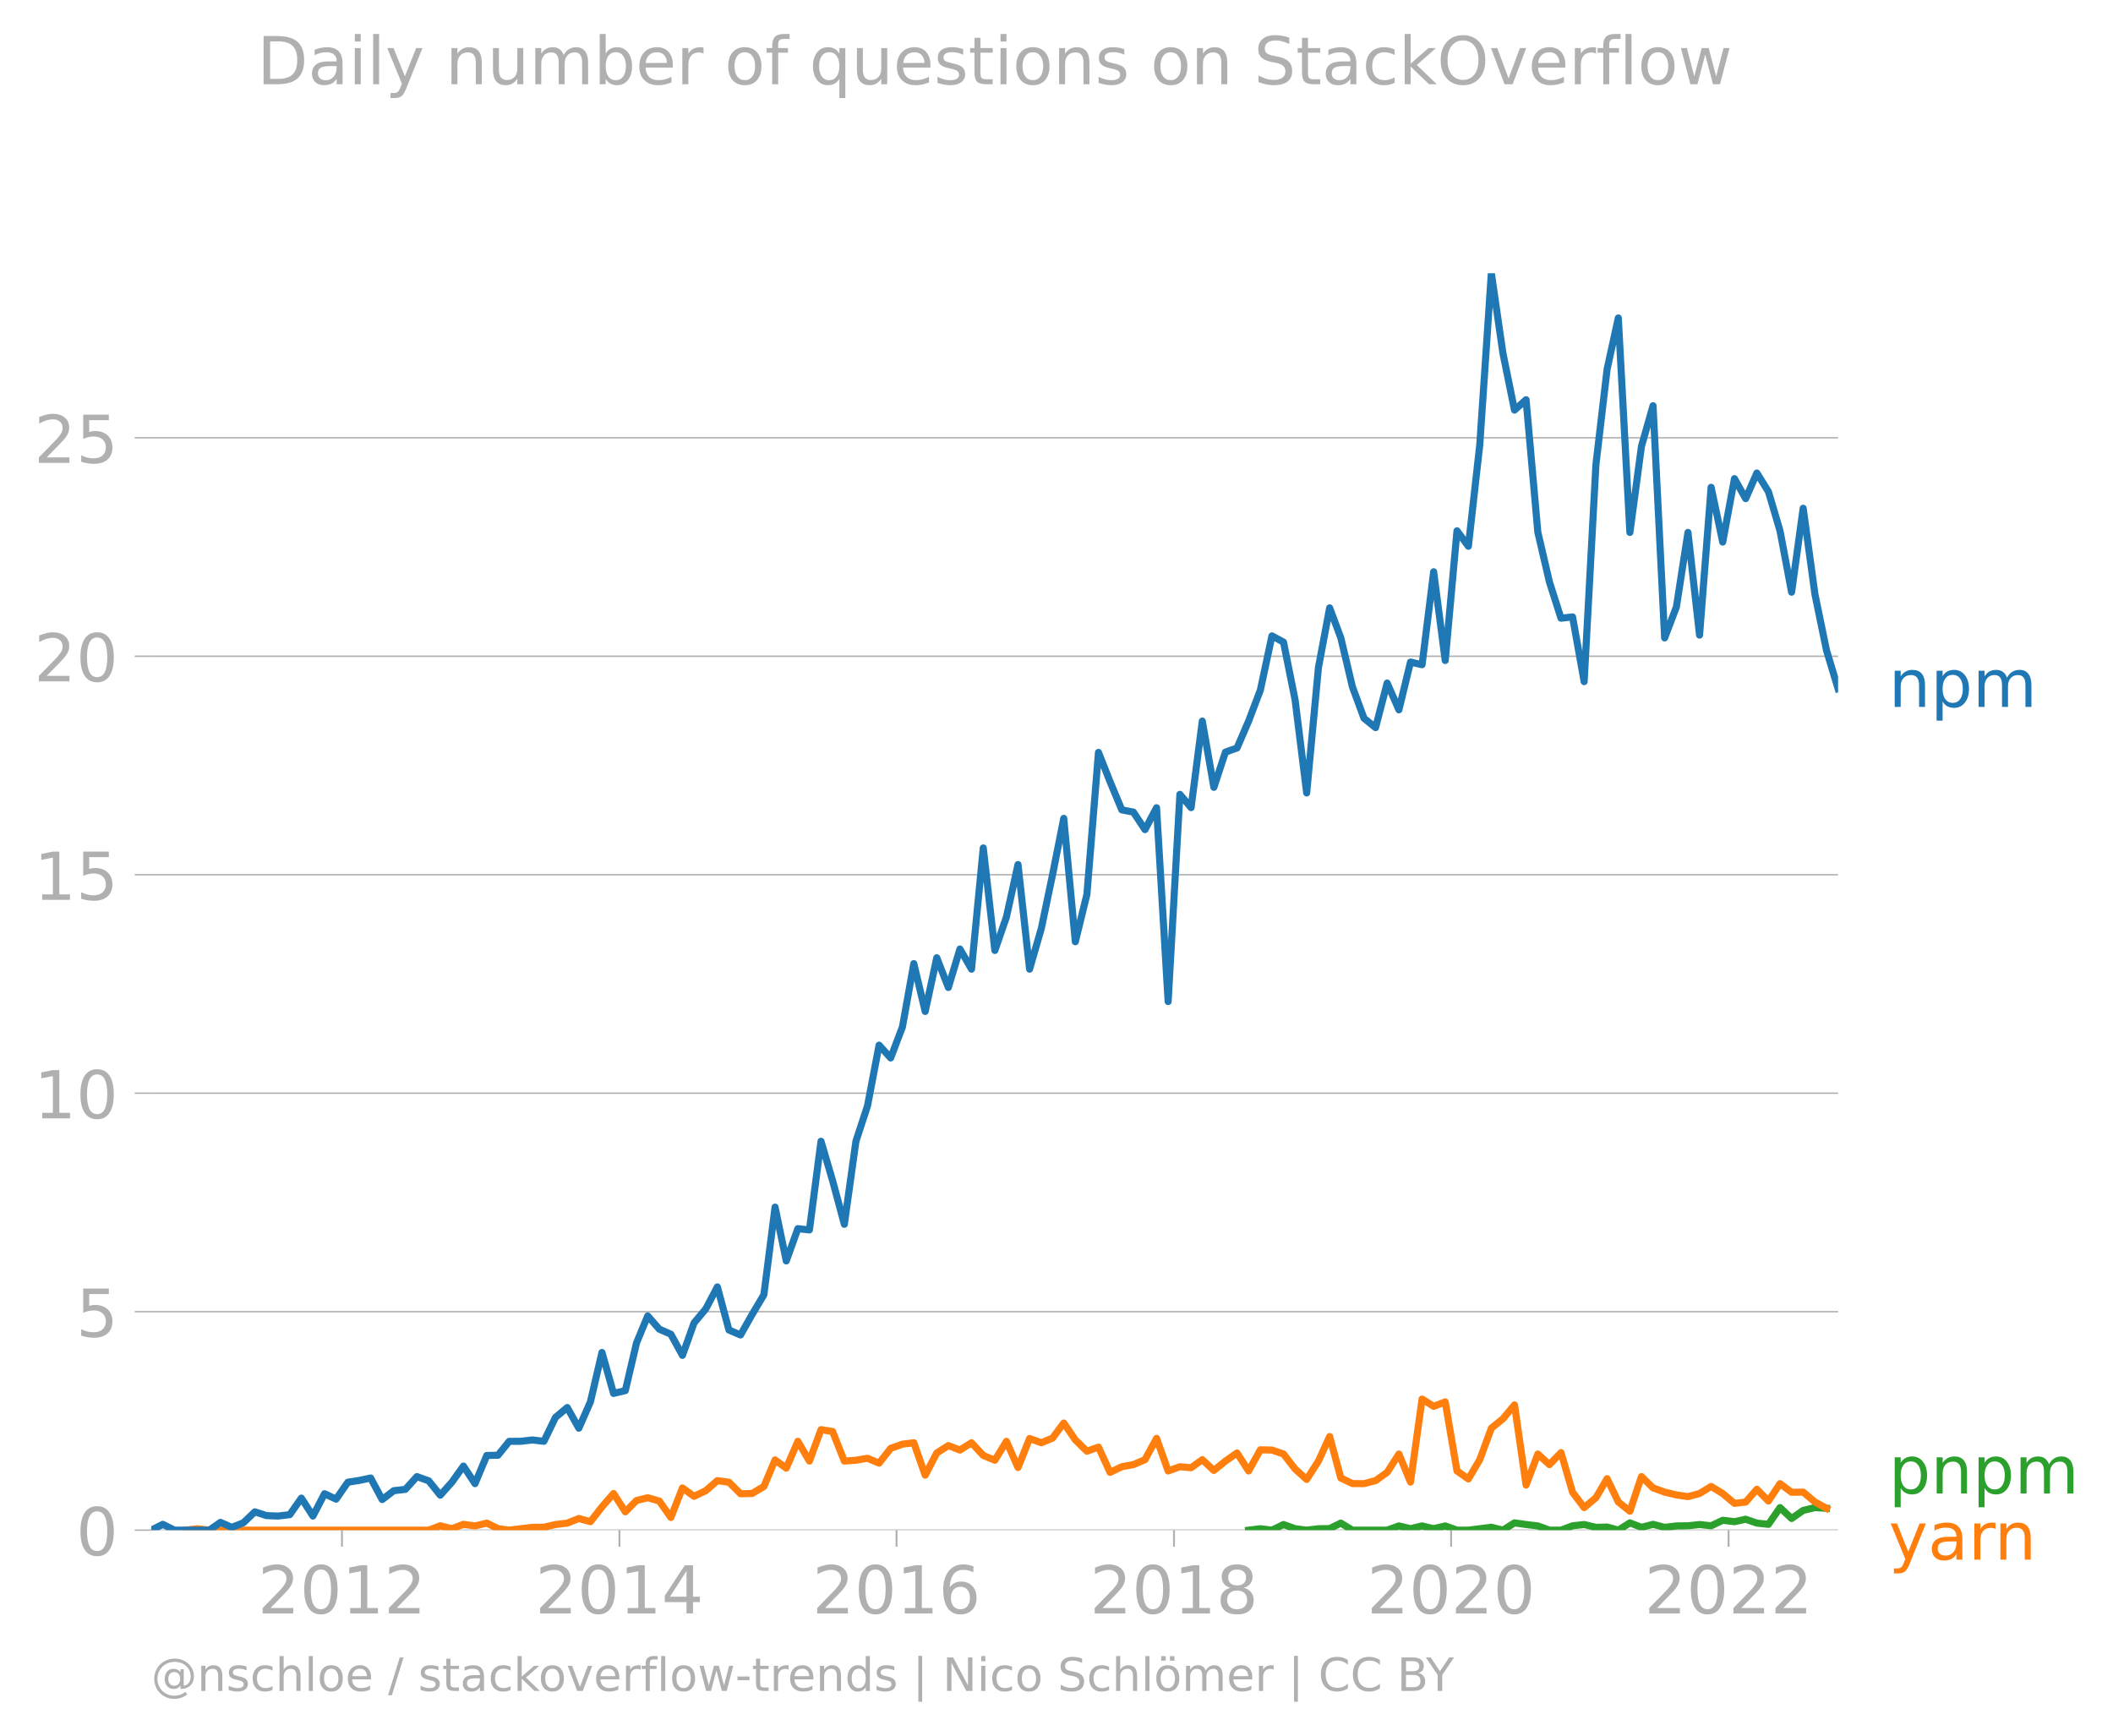
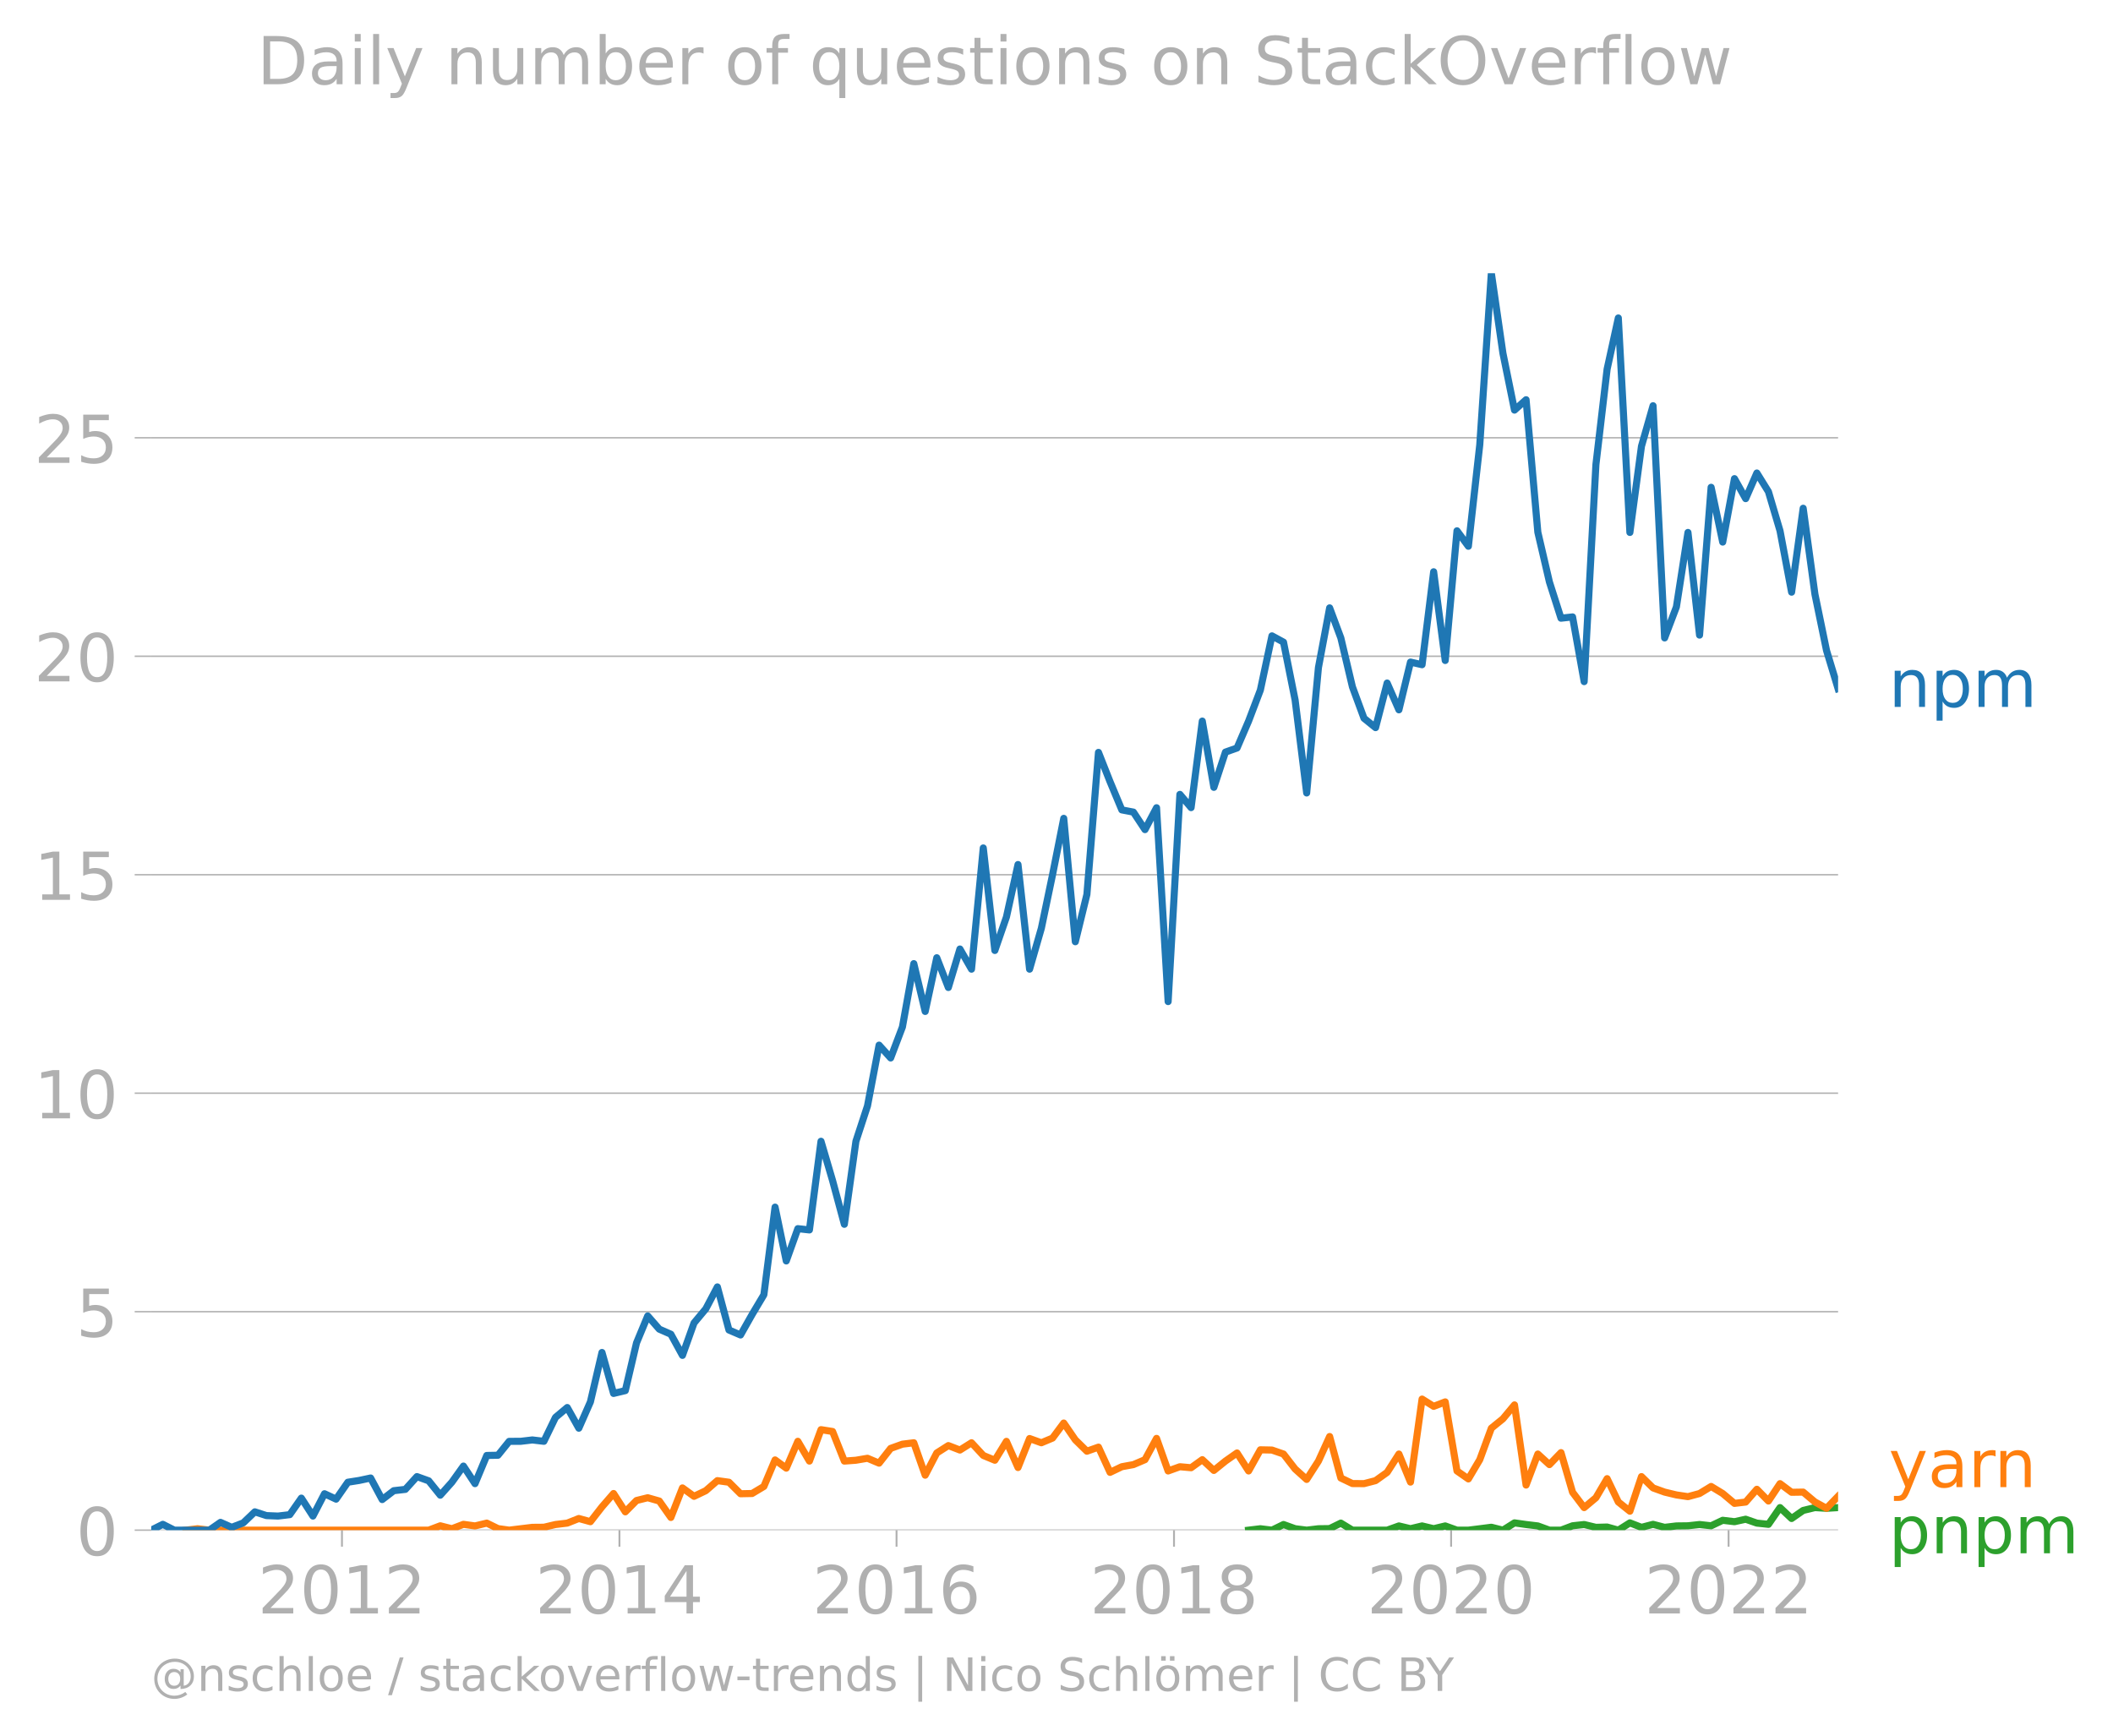
<svg xmlns="http://www.w3.org/2000/svg" xmlns:xlink="http://www.w3.org/1999/xlink" width="596.445" height="489.969" viewBox="0 0 447.334 367.477">
  <defs>
    <style>*{stroke-linejoin:round;stroke-linecap:butt}</style>
  </defs>
  <g id="figure_1">
    <path id="patch_1" d="M0 367.477h447.334V0H0v367.477z" style="fill:none" />
    <g id="axes_1">
      <path id="patch_2" d="M32.015 323.95h357.12V57.838H32.015V323.95z" style="fill:none" />
      <g id="matplotlib.axis_1">
        <g id="xtick_1">
          <g id="line2d_1">
            <defs>
-               <path id="m63439b54bd" d="M0 0v3.5" style="stroke:#b0b0b0;stroke-width:.4" />
-             </defs>
-             <use xlink:href="#m63439b54bd" x="72.396" y="323.95" style="fill:#b0b0b0;stroke:#b0b0b0;stroke-width:.4" />
+               <path id="m222b558339" d="M0 0v3.5" style="stroke:#b0b0b0;stroke-width:.4" />
+             </defs>
+             <use xlink:href="#m222b558339" x="72.396" y="323.95" style="fill:#b0b0b0;stroke:#b0b0b0;stroke-width:.4" />
          </g>
          <g id="text_1" style="fill:#b0b0b0" transform="matrix(.14 0 0 -.14 54.58 341.588)">
            <defs>
              <path id="DejaVuSans-32" d="M1228 531h2203V0H469v531q359 372 979 998 621 627 780 809 303 340 423 576 121 236 121 464 0 372-261 606-261 235-680 235-297 0-627-103-329-103-704-313v638q381 153 712 231 332 78 607 78 725 0 1156-363 431-362 431-968 0-288-108-546-107-257-392-607-78-91-497-524-418-433-1181-1211z" transform="scale(.01563)" />
              <path id="DejaVuSans-30" d="M2034 4250q-487 0-733-480-245-479-245-1442 0-959 245-1439 246-480 733-480 491 0 736 480 246 480 246 1439 0 963-246 1442-245 480-736 480zm0 500q785 0 1199-621 414-620 414-1801 0-1178-414-1799Q2819-91 2034-91q-784 0-1198 620-414 621-414 1799 0 1181 414 1801 414 621 1198 621z" transform="scale(.01563)" />
              <path id="DejaVuSans-31" d="M794 531h1031v3560L703 3866v575l1116 225h631V531h1031V0H794v531z" transform="scale(.01563)" />
            </defs>
            <use xlink:href="#DejaVuSans-32" />
            <use xlink:href="#DejaVuSans-30" x="63.623" />
            <use xlink:href="#DejaVuSans-31" x="127.246" />
            <use xlink:href="#DejaVuSans-32" x="190.869" />
          </g>
        </g>
        <g id="xtick_2">
-           <use xlink:href="#m63439b54bd" id="line2d_2" x="131.139" y="323.95" style="fill:#b0b0b0;stroke:#b0b0b0;stroke-width:.4" />
+           <use xlink:href="#m222b558339" id="line2d_2" x="131.139" y="323.95" style="fill:#b0b0b0;stroke:#b0b0b0;stroke-width:.4" />
          <g id="text_2" style="fill:#b0b0b0" transform="matrix(.14 0 0 -.14 113.324 341.588)">
            <defs>
              <path id="DejaVuSans-34" d="M2419 4116 825 1625h1594v2491zm-166 550h794V1625h666v-525h-666V0h-628v1100H313v609l1940 2957z" transform="scale(.01563)" />
            </defs>
            <use xlink:href="#DejaVuSans-32" />
            <use xlink:href="#DejaVuSans-30" x="63.623" />
            <use xlink:href="#DejaVuSans-31" x="127.246" />
            <use xlink:href="#DejaVuSans-34" x="190.869" />
          </g>
        </g>
        <g id="xtick_3">
-           <use xlink:href="#m63439b54bd" id="line2d_3" x="189.802" y="323.95" style="fill:#b0b0b0;stroke:#b0b0b0;stroke-width:.4" />
+           <use xlink:href="#m222b558339" id="line2d_3" x="189.802" y="323.95" style="fill:#b0b0b0;stroke:#b0b0b0;stroke-width:.4" />
          <g id="text_3" style="fill:#b0b0b0" transform="matrix(.14 0 0 -.14 171.987 341.588)">
            <defs>
              <path id="DejaVuSans-36" d="M2113 2584q-425 0-674-291-248-290-248-796 0-503 248-796 249-292 674-292t673 292q248 293 248 796 0 506-248 796-248 291-673 291zm1253 1979v-575q-238 112-480 171-242 60-480 60-625 0-955-422-329-422-376-1275 184 272 462 417 279 145 613 145 703 0 1111-427 408-426 408-1160 0-719-425-1154Q2819-91 2113-91q-810 0-1238 620-428 621-428 1799 0 1106 525 1764t1409 658q238 0 480-47t505-140z" transform="scale(.01563)" />
            </defs>
            <use xlink:href="#DejaVuSans-32" />
            <use xlink:href="#DejaVuSans-30" x="63.623" />
            <use xlink:href="#DejaVuSans-31" x="127.246" />
            <use xlink:href="#DejaVuSans-36" x="190.869" />
          </g>
        </g>
        <g id="xtick_4">
-           <use xlink:href="#m63439b54bd" id="line2d_4" x="248.545" y="323.95" style="fill:#b0b0b0;stroke:#b0b0b0;stroke-width:.4" />
+           <use xlink:href="#m222b558339" id="line2d_4" x="248.545" y="323.95" style="fill:#b0b0b0;stroke:#b0b0b0;stroke-width:.4" />
          <g id="text_4" style="fill:#b0b0b0" transform="matrix(.14 0 0 -.14 230.73 341.588)">
            <defs>
              <path id="DejaVuSans-38" d="M2034 2216q-450 0-708-241-257-241-257-662 0-422 257-663 258-241 708-241t709 242q260 243 260 662 0 421-258 662-257 241-711 241zm-631 268q-406 100-633 378-226 279-226 679 0 559 398 884 399 325 1092 325 697 0 1094-325t397-884q0-400-227-679-226-278-629-378 456-106 710-416 255-309 255-755 0-679-414-1042Q2806-91 2034-91q-771 0-1186 362-414 363-414 1042 0 446 256 755 257 310 713 416zm-231 997q0-362 226-565 227-203 636-203 407 0 636 203 230 203 230 565 0 363-230 566-229 203-636 203-409 0-636-203-226-203-226-566z" transform="scale(.01563)" />
            </defs>
            <use xlink:href="#DejaVuSans-32" />
            <use xlink:href="#DejaVuSans-30" x="63.623" />
            <use xlink:href="#DejaVuSans-31" x="127.246" />
            <use xlink:href="#DejaVuSans-38" x="190.869" />
          </g>
        </g>
        <g id="xtick_5">
-           <use xlink:href="#m63439b54bd" id="line2d_5" x="307.208" y="323.95" style="fill:#b0b0b0;stroke:#b0b0b0;stroke-width:.4" />
+           <use xlink:href="#m222b558339" id="line2d_5" x="307.208" y="323.95" style="fill:#b0b0b0;stroke:#b0b0b0;stroke-width:.4" />
          <g id="text_5" style="fill:#b0b0b0" transform="matrix(.14 0 0 -.14 289.393 341.588)">
            <use xlink:href="#DejaVuSans-32" />
            <use xlink:href="#DejaVuSans-30" x="63.623" />
            <use xlink:href="#DejaVuSans-32" x="127.246" />
            <use xlink:href="#DejaVuSans-30" x="190.869" />
          </g>
        </g>
        <g id="xtick_6">
-           <use xlink:href="#m63439b54bd" id="line2d_6" x="365.951" y="323.95" style="fill:#b0b0b0;stroke:#b0b0b0;stroke-width:.4" />
+           <use xlink:href="#m222b558339" id="line2d_6" x="365.951" y="323.95" style="fill:#b0b0b0;stroke:#b0b0b0;stroke-width:.4" />
          <g id="text_6" style="fill:#b0b0b0" transform="matrix(.14 0 0 -.14 348.136 341.588)">
            <use xlink:href="#DejaVuSans-32" />
            <use xlink:href="#DejaVuSans-30" x="63.623" />
            <use xlink:href="#DejaVuSans-32" x="127.246" />
            <use xlink:href="#DejaVuSans-32" x="190.869" />
          </g>
        </g>
      </g>
      <g id="matplotlib.axis_2">
        <g id="ytick_1">
-           <path id="line2d_7" d="M32.015 323.95h357.12" clip-path="url(#p8ebb23957e)" style="fill:none;stroke:#b0b0b0;stroke-width:.3;stroke-linecap:square" />
+           <path id="line2d_7" d="M32.015 323.95h357.12" clip-path="url(#pe03061909a)" style="fill:none;stroke:#b0b0b0;stroke-width:.3;stroke-linecap:square" />
          <g id="line2d_8">
            <defs>
-               <path id="me3211c44c0" d="M0 0h-3.5" style="stroke:#b0b0b0;stroke-width:.3" />
-             </defs>
-             <use xlink:href="#me3211c44c0" x="32.015" y="323.95" style="fill:#b0b0b0;stroke:#b0b0b0;stroke-width:.3" />
+               <path id="m05daf8bc5f" d="M0 0h-3.5" style="stroke:#b0b0b0;stroke-width:.3" />
+             </defs>
+             <use xlink:href="#m05daf8bc5f" x="32.015" y="323.95" style="fill:#b0b0b0;stroke:#b0b0b0;stroke-width:.3" />
          </g>
          <use xlink:href="#DejaVuSans-30" id="text_7" style="fill:#b0b0b0" transform="matrix(.14 0 0 -.14 16.108 329.269)" />
        </g>
        <g id="ytick_2">
-           <path id="line2d_9" d="M32.015 277.696h357.12" clip-path="url(#p8ebb23957e)" style="fill:none;stroke:#b0b0b0;stroke-width:.3;stroke-linecap:square" />
-           <use xlink:href="#me3211c44c0" id="line2d_10" x="32.015" y="277.696" style="fill:#b0b0b0;stroke:#b0b0b0;stroke-width:.3" />
+           <path id="line2d_9" d="M32.015 277.696h357.12" clip-path="url(#pe03061909a)" style="fill:none;stroke:#b0b0b0;stroke-width:.3;stroke-linecap:square" />
+           <use xlink:href="#m05daf8bc5f" id="line2d_10" x="32.015" y="277.696" style="fill:#b0b0b0;stroke:#b0b0b0;stroke-width:.3" />
          <g id="text_8" style="fill:#b0b0b0" transform="matrix(.14 0 0 -.14 16.108 283.015)">
            <defs>
              <path id="DejaVuSans-35" d="M691 4666h2478v-532H1269V2991q137 47 274 70 138 23 276 23 781 0 1237-428 457-428 457-1159 0-753-469-1171Q2575-91 1722-91q-294 0-599 50Q819 9 494 109v635q281-153 581-228t634-75q541 0 856 284 316 284 316 772 0 487-316 771-315 285-856 285-253 0-505-56-251-56-513-175v2344z" transform="scale(.01563)" />
            </defs>
            <use xlink:href="#DejaVuSans-35" />
          </g>
        </g>
        <g id="ytick_3">
-           <path id="line2d_11" d="M32.015 231.443h357.12" clip-path="url(#p8ebb23957e)" style="fill:none;stroke:#b0b0b0;stroke-width:.3;stroke-linecap:square" />
-           <use xlink:href="#me3211c44c0" id="line2d_12" x="32.015" y="231.443" style="fill:#b0b0b0;stroke:#b0b0b0;stroke-width:.3" />
+           <path id="line2d_11" d="M32.015 231.443h357.12" clip-path="url(#pe03061909a)" style="fill:none;stroke:#b0b0b0;stroke-width:.3;stroke-linecap:square" />
+           <use xlink:href="#m05daf8bc5f" id="line2d_12" x="32.015" y="231.443" style="fill:#b0b0b0;stroke:#b0b0b0;stroke-width:.3" />
          <g id="text_9" style="fill:#b0b0b0" transform="matrix(.14 0 0 -.14 7.2 236.762)">
            <use xlink:href="#DejaVuSans-31" />
            <use xlink:href="#DejaVuSans-30" x="63.623" />
          </g>
        </g>
        <g id="ytick_4">
-           <path id="line2d_13" d="M32.015 185.19h357.12" clip-path="url(#p8ebb23957e)" style="fill:none;stroke:#b0b0b0;stroke-width:.3;stroke-linecap:square" />
-           <use xlink:href="#me3211c44c0" id="line2d_14" x="32.015" y="185.189" style="fill:#b0b0b0;stroke:#b0b0b0;stroke-width:.3" />
+           <path id="line2d_13" d="M32.015 185.19h357.12" clip-path="url(#pe03061909a)" style="fill:none;stroke:#b0b0b0;stroke-width:.3;stroke-linecap:square" />
+           <use xlink:href="#m05daf8bc5f" id="line2d_14" x="32.015" y="185.189" style="fill:#b0b0b0;stroke:#b0b0b0;stroke-width:.3" />
          <g id="text_10" style="fill:#b0b0b0" transform="matrix(.14 0 0 -.14 7.2 190.508)">
            <use xlink:href="#DejaVuSans-31" />
            <use xlink:href="#DejaVuSans-35" x="63.623" />
          </g>
        </g>
        <g id="ytick_5">
-           <path id="line2d_15" d="M32.015 138.936h357.12" clip-path="url(#p8ebb23957e)" style="fill:none;stroke:#b0b0b0;stroke-width:.3;stroke-linecap:square" />
-           <use xlink:href="#me3211c44c0" id="line2d_16" x="32.015" y="138.936" style="fill:#b0b0b0;stroke:#b0b0b0;stroke-width:.3" />
+           <path id="line2d_15" d="M32.015 138.936h357.12" clip-path="url(#pe03061909a)" style="fill:none;stroke:#b0b0b0;stroke-width:.3;stroke-linecap:square" />
+           <use xlink:href="#m05daf8bc5f" id="line2d_16" x="32.015" y="138.936" style="fill:#b0b0b0;stroke:#b0b0b0;stroke-width:.3" />
          <g id="text_11" style="fill:#b0b0b0" transform="matrix(.14 0 0 -.14 7.2 144.255)">
            <use xlink:href="#DejaVuSans-32" />
            <use xlink:href="#DejaVuSans-30" x="63.623" />
          </g>
        </g>
        <g id="ytick_6">
-           <path id="line2d_17" d="M32.015 92.682h357.12" clip-path="url(#p8ebb23957e)" style="fill:none;stroke:#b0b0b0;stroke-width:.3;stroke-linecap:square" />
-           <use xlink:href="#me3211c44c0" id="line2d_18" x="32.015" y="92.682" style="fill:#b0b0b0;stroke:#b0b0b0;stroke-width:.3" />
+           <path id="line2d_17" d="M32.015 92.682h357.12" clip-path="url(#pe03061909a)" style="fill:none;stroke:#b0b0b0;stroke-width:.3;stroke-linecap:square" />
+           <use xlink:href="#m05daf8bc5f" id="line2d_18" x="32.015" y="92.682" style="fill:#b0b0b0;stroke:#b0b0b0;stroke-width:.3" />
          <g id="text_12" style="fill:#b0b0b0" transform="matrix(.14 0 0 -.14 7.2 98.001)">
            <use xlink:href="#DejaVuSans-32" />
            <use xlink:href="#DejaVuSans-35" x="63.623" />
          </g>
        </g>
      </g>
-       <path id="line2d_19" d="m264.336 323.95 2.491-.299 2.451.299 2.451-1.194 2.451.885 2.45.309 2.492-.299 2.37-.032 2.371-1.161 2.451 1.492h7.353l2.491-.895 2.451.586 2.451-.586 2.451.586 2.451-.586 2.492.895h2.41l2.411-.299 2.451-.318 2.451.617 2.451-1.542 2.451.348 2.491.299 2.451.895h2.451l2.451-.925 2.451-.269 2.491.597 2.37-.064 2.372.66 2.45-1.541 2.452.945 2.45-.637 2.451.637 2.492-.298 2.45-.03 2.452-.269 2.45.269 2.452-1.164 2.49.298 2.371-.522 2.371.82 2.45.26 2.452-3.542 2.45 2.308 2.452-1.71 2.491-.598 2.451.15" clip-path="url(#p8ebb23957e)" style="fill:none;stroke:#2ca02c;stroke-width:1.5;stroke-linecap:square" />
-       <path id="line2d_20" d="m39.368 323.95 2.45-.299 2.492.299h46.448l2.451-.925 2.451.626 2.451-.935 2.451.339 2.491-.597 2.37 1.161 2.372.33 4.901-.596 2.451-.02 2.451-.577 2.492-.298 2.45-.975 2.452.676 2.45-3.143 2.452-2.825 2.49 3.88 2.371-2.398 2.37-.587 2.452.697 2.45 3.481 2.452-6.257 2.45 1.781 2.492-1.194 2.451-2.128 2.451.338 2.451 2.437 2.45-.05 2.492-1.492 2.37-5.616 2.371 1.737 2.451-5.68 2.451 4.188 2.451-6.655 2.451.388 2.491 6.267 2.451-.18 2.451-.417 2.451 1.034 2.451-3.123 2.492-.895 2.41-.299 2.411 6.864 2.451-4.705 2.451-1.562 2.451.945 2.451-1.542 2.491 2.686 2.451 1.015 2.451-3.999 2.451 5.54 2.451-6.137 2.491.895 2.37-.99 2.372-3.187 2.45 3.56 2.451 2.408 2.451-.866 2.451 5.342 2.492-1.194 2.45-.447 2.452-1.045 2.45-4.506 2.452 6.894 2.49-.896 2.371.214 2.37-1.706 2.452 2.278 2.45-1.98 2.452-1.72 2.45 3.81 2.492-4.477 2.451.05 2.451.846 2.451 3.163 2.45 2.208 2.492-3.88 2.37-5.2 2.371 8.782 2.451 1.173 2.451.02 2.451-.636 2.451-1.751 2.491-3.88 2.451 5.939 2.451-17.576 2.451 1.541 2.451-.944 2.492 14.622 2.41 1.687 2.411-4.075 2.451-6.664 2.451-1.99 2.451-2.944 2.451 16.97 2.491-6.565 2.451 2.238 2.451-2.537 2.451 8.396 2.451 3.242 2.491-2.089 2.37-4.039 2.372 4.935 2.45 1.96 2.452-7.332 2.45 2.397 2.451.886 2.492.597 2.45.368 2.452-.667 2.45-1.492 2.452 1.492 2.49 2.089 2.371-.277 2.371-2.707 2.45 2.487 2.452-3.68 2.45 1.83 2.452-.04 2.491 2.089 2.451 1.342h0" clip-path="url(#p8ebb23957e)" style="fill:none;stroke:#ff7f0e;stroke-width:1.5;stroke-linecap:square" />
-       <path id="line2d_21" d="m32.015 323.95 2.451-1.234 2.451 1.234h7.393l2.37-1.652 2.371 1.055 2.451-.945 2.451-2.338 2.451.796 2.451.1 2.491-.299 2.451-3.501 2.451 3.8 2.451-4.725 2.451 1.144 2.491-3.581 2.411-.38 2.411-.515 2.451 4.565 2.451-1.88 2.451-.278 2.451-2.706 2.491.895 2.451 3.044 2.451-2.745 2.451-3.422 2.451 3.72 2.491-5.968 2.37-.043 2.372-2.941 2.45-.01 2.451-.288 2.451.288 2.451-5.063 2.492-2.089 2.45 4.377 2.452-5.57 2.45-10.465 2.452 8.674 2.49-.597 2.371-10.103 2.37-5.712 2.452 2.805 2.45 1.074 2.452 4.476 2.45-6.863 2.492-2.985 2.451-4.645 2.451 9.122 2.451 1.054 2.45-4.337 2.492-4.178 2.37-18.554 2.371 11.393 2.451-6.834 2.451.269 2.451-18.77 2.451 8.325 2.491 9.25 2.451-17.575 2.451-7.49 2.451-12.862 2.451 2.715 2.492-6.565 2.41-13.407 2.411 10.125 2.451-11.37 2.451 6.297 2.451-8.147 2.451 4.268 2.491-25.664 2.451 21.705 2.451-7.082 2.451-11.111 2.451 22.152 2.491-8.654 2.37-11.34 2.372-11.936 2.45 26.12 2.451-10.006 2.451-30.08 2.451 6.207 2.492 5.968 2.45.468 2.452 3.71 2.45-4.635 2.452 41.041 2.49-43.866 2.371 2.803 2.37-18.32 2.452 14.025 2.45-7.46 2.452-.866 2.45-5.7 2.492-6.564 2.451-11.48 2.451 1.334 2.451 12.234 2.45 19.695 2.492-26.558 2.37-12.63 2.371 6.363 2.451 10.355 2.451 6.655 2.451 1.98 2.451-9.44 2.491 5.67 2.451-10.107 2.451.557 2.451-19.675 2.451 18.78 2.492-27.454 2.41 3.272 2.411-21.475 2.451-36.336 2.451 16.94 2.451 12.045 2.451-2.198 2.491 28.05 2.451 10.534 2.451 7.67 2.451-.269 2.451 13.697 2.491-45.955 2.37-20.207 2.372-10.828 2.45 45.408 2.452-18.252 2.45-8.575 2.451 49.158 2.492-6.565 2.45-15.766 2.452 21.735 2.45-31.294 2.452 11.598 2.49-13.428 2.371 4.231 2.371-5.425 2.45 3.95 2.452 8.285 2.45 12.991 2.452-17.765 2.491 18.203 2.451 11.896 2.451 8.097h0" clip-path="url(#p8ebb23957e)" style="fill:none;stroke:#1f77b4;stroke-width:1.5;stroke-linecap:square" />
+       <path id="line2d_19" d="m264.336 323.95 2.491-.299 2.451.299 2.451-1.194 2.451.885 2.45.309 2.492-.299 2.37-.032 2.371-1.161 2.451 1.492h7.353l2.491-.895 2.451.586 2.451-.586 2.451.586 2.451-.586 2.492.895h2.41l2.411-.299 2.451-.318 2.451.617 2.451-1.542 2.451.348 2.491.299 2.451.895h2.451l2.451-.925 2.451-.269 2.491.597 2.37-.064 2.372.66 2.45-1.541 2.452.945 2.45-.637 2.451.637 2.492-.298 2.45-.03 2.452-.269 2.45.269 2.452-1.164 2.49.298 2.371-.522 2.371.82 2.45.26 2.452-3.542 2.45 2.308 2.452-1.71 2.491-.598 2.451.15 2.451-.15" clip-path="url(#pe03061909a)" style="fill:none;stroke:#2ca02c;stroke-width:1.5;stroke-linecap:square" />
+       <path id="line2d_20" d="m39.368 323.95 2.45-.299 2.492.299h46.448l2.451-.925 2.451.626 2.451-.935 2.451.339 2.491-.597 2.37 1.161 2.372.33 4.901-.596 2.451-.02 2.451-.577 2.492-.298 2.45-.975 2.452.676 2.45-3.143 2.452-2.825 2.49 3.88 2.371-2.398 2.37-.587 2.452.697 2.45 3.481 2.452-6.257 2.45 1.781 2.492-1.194 2.451-2.128 2.451.338 2.451 2.437 2.45-.05 2.492-1.492 2.37-5.616 2.371 1.737 2.451-5.68 2.451 4.188 2.451-6.655 2.451.388 2.491 6.267 2.451-.18 2.451-.417 2.451 1.034 2.451-3.123 2.492-.895 2.41-.299 2.411 6.864 2.451-4.705 2.451-1.562 2.451.945 2.451-1.542 2.491 2.686 2.451 1.015 2.451-3.999 2.451 5.54 2.451-6.137 2.491.895 2.37-.99 2.372-3.187 2.45 3.56 2.451 2.408 2.451-.866 2.451 5.342 2.492-1.194 2.45-.447 2.452-1.045 2.45-4.506 2.452 6.894 2.49-.896 2.371.214 2.37-1.706 2.452 2.278 2.45-1.98 2.452-1.72 2.45 3.81 2.492-4.477 2.451.05 2.451.846 2.451 3.163 2.45 2.208 2.492-3.88 2.37-5.2 2.371 8.782 2.451 1.173 2.451.02 2.451-.636 2.451-1.751 2.491-3.88 2.451 5.939 2.451-17.576 2.451 1.541 2.451-.944 2.492 14.622 2.41 1.687 2.411-4.075 2.451-6.664 2.451-1.99 2.451-2.944 2.451 16.97 2.491-6.565 2.451 2.238 2.451-2.537 2.451 8.396 2.451 3.242 2.491-2.089 2.37-4.039 2.372 4.935 2.45 1.96 2.452-7.332 2.45 2.397 2.451.886 2.492.597 2.45.368 2.452-.667 2.45-1.492 2.452 1.492 2.49 2.089 2.371-.277 2.371-2.707 2.45 2.487 2.452-3.68 2.45 1.83 2.452-.04 2.491 2.089 2.451 1.342 2.451-2.536h0" clip-path="url(#pe03061909a)" style="fill:none;stroke:#ff7f0e;stroke-width:1.5;stroke-linecap:square" />
+       <path id="line2d_21" d="m32.015 323.95 2.451-1.234 2.451 1.234h7.393l2.37-1.652 2.371 1.055 2.451-.945 2.451-2.338 2.451.796 2.451.1 2.491-.299 2.451-3.501 2.451 3.8 2.451-4.725 2.451 1.144 2.491-3.581 2.411-.38 2.411-.515 2.451 4.565 2.451-1.88 2.451-.278 2.451-2.706 2.491.895 2.451 3.044 2.451-2.745 2.451-3.422 2.451 3.72 2.491-5.968 2.37-.043 2.372-2.941 2.45-.01 2.451-.288 2.451.288 2.451-5.063 2.492-2.089 2.45 4.377 2.452-5.57 2.45-10.465 2.452 8.674 2.49-.597 2.371-10.103 2.37-5.712 2.452 2.805 2.45 1.074 2.452 4.476 2.45-6.863 2.492-2.985 2.451-4.645 2.451 9.122 2.451 1.054 2.45-4.337 2.492-4.178 2.37-18.554 2.371 11.393 2.451-6.834 2.451.269 2.451-18.77 2.451 8.325 2.491 9.25 2.451-17.575 2.451-7.49 2.451-12.862 2.451 2.715 2.492-6.565 2.41-13.407 2.411 10.125 2.451-11.37 2.451 6.297 2.451-8.147 2.451 4.268 2.491-25.664 2.451 21.705 2.451-7.082 2.451-11.111 2.451 22.152 2.491-8.654 2.37-11.34 2.372-11.936 2.45 26.12 2.451-10.006 2.451-30.08 2.451 6.207 2.492 5.968 2.45.468 2.452 3.71 2.45-4.635 2.452 41.041 2.49-43.866 2.371 2.803 2.37-18.32 2.452 14.025 2.45-7.46 2.452-.866 2.45-5.7 2.492-6.564 2.451-11.48 2.451 1.334 2.451 12.234 2.45 19.695 2.492-26.558 2.37-12.63 2.371 6.363 2.451 10.355 2.451 6.655 2.451 1.98 2.451-9.44 2.491 5.67 2.451-10.107 2.451.557 2.451-19.675 2.451 18.78 2.492-27.454 2.41 3.272 2.411-21.475 2.451-36.336 2.451 16.94 2.451 12.045 2.451-2.198 2.491 28.05 2.451 10.534 2.451 7.67 2.451-.269 2.451 13.697 2.491-45.955 2.37-20.207 2.372-10.828 2.45 45.408 2.452-18.252 2.45-8.575 2.451 49.158 2.492-6.565 2.45-15.766 2.452 21.735 2.45-31.294 2.452 11.598 2.49-13.428 2.371 4.231 2.371-5.425 2.45 3.95 2.452 8.285 2.45 12.991 2.452-17.765 2.491 18.203 2.451 11.896 2.451 8.097h0" clip-path="url(#pe03061909a)" style="fill:none;stroke:#1f77b4;stroke-width:1.5;stroke-linecap:square" />
      <g id="text_13" style="fill:#1f77b4" transform="matrix(.14 0 0 -.14 399.849 149.662)">
        <defs>
          <path id="DejaVuSans-6e" d="M3513 2113V0h-575v2094q0 497-194 743-194 247-581 247-466 0-735-297-269-296-269-809V0H581v3500h578v-544q207 316 486 472 280 156 646 156 603 0 912-373 310-373 310-1098z" transform="scale(.01563)" />
          <path id="DejaVuSans-70" d="M1159 525v-1856H581v4831h578v-531q182 312 458 463 277 152 661 152 638 0 1036-506 399-506 399-1331T3314 415Q2916-91 2278-91q-384 0-661 152-276 152-458 464zm1957 1222q0 634-261 995t-717 361q-457 0-718-361t-261-995q0-634 261-995t718-361q456 0 717 361t261 995z" transform="scale(.01563)" />
          <path id="DejaVuSans-6d" d="M3328 2828q216 388 516 572t706 184q547 0 844-383 297-382 297-1088V0h-578v2094q0 503-179 746-178 244-543 244-447 0-707-297-259-296-259-809V0h-578v2094q0 506-178 748t-550 242q-441 0-701-298-259-298-259-808V0H581v3500h578v-544q197 322 472 475t653 153q382 0 649-194 267-193 395-562z" transform="scale(.01563)" />
        </defs>
        <use xlink:href="#DejaVuSans-6e" />
        <use xlink:href="#DejaVuSans-70" x="63.379" />
        <use xlink:href="#DejaVuSans-6d" x="126.855" />
      </g>
-       <g id="text_14" style="fill:#ff7f0e" transform="matrix(.14 0 0 -.14 399.849 330.188)">
+       <g id="text_14" style="fill:#ff7f0e" transform="matrix(.14 0 0 -.14 399.849 314.845)">
        <defs>
          <path id="DejaVuSans-79" d="M2059-325q-243-625-475-815-231-191-618-191H506v481h338q237 0 368 113 132 112 291 531l103 262L191 3500h609L1894 763l1094 2737h609L2059-325z" transform="scale(.01563)" />
          <path id="DejaVuSans-61" d="M2194 1759q-697 0-966-159t-269-544q0-306 202-486 202-179 548-179 479 0 768 339t289 901v128h-572zm1147 238V0h-575v531q-197-318-491-470T1556-91q-537 0-855 302-317 302-317 808 0 590 395 890 396 300 1180 300h807v57q0 397-261 614t-733 217q-300 0-585-72-284-72-546-216v532q315 122 612 182 297 61 578 61 760 0 1135-394 375-393 375-1193z" transform="scale(.01563)" />
          <path id="DejaVuSans-72" d="M2631 2963q-97 56-211 82-114 27-251 27-488 0-749-317t-261-911V0H581v3500h578v-544q182 319 472 473 291 155 707 155 59 0 131-8 72-7 159-23l3-590z" transform="scale(.01563)" />
        </defs>
        <use xlink:href="#DejaVuSans-79" />
        <use xlink:href="#DejaVuSans-61" x="59.18" />
        <use xlink:href="#DejaVuSans-72" x="120.459" />
        <use xlink:href="#DejaVuSans-6e" x="159.822" />
      </g>
-       <g id="text_15" style="fill:#2ca02c" transform="matrix(.14 0 0 -.14 399.849 316.188)">
+       <g id="text_15" style="fill:#2ca02c" transform="matrix(.14 0 0 -.14 399.849 328.845)">
        <use xlink:href="#DejaVuSans-70" />
        <use xlink:href="#DejaVuSans-6e" x="63.477" />
        <use xlink:href="#DejaVuSans-70" x="126.855" />
        <use xlink:href="#DejaVuSans-6d" x="190.332" />
      </g>
      <g id="text_16" style="fill:#b0b0b0" transform="matrix(.09716 0 0 -.09716 32.015 357.986)">
        <defs>
          <path id="DejaVuSans-40" d="M2381 1678q0-447 222-702 222-254 610-254 384 0 604 256 221 256 221 700 0 438-225 695-225 258-607 258-378 0-602-256-223-256-223-697zm1703-934q-187-241-429-355t-564-114q-538 0-874 389t-336 1014q0 625 337 1015 338 391 873 391 322 0 565-117 244-117 428-354v409h447V722q457 69 714 417 258 349 258 902 0 334-99 628-98 294-298 544-325 409-792 626t-1017 217q-384 0-738-102-353-101-653-301-490-319-767-836-276-517-276-1120 0-497 179-932 180-434 521-765 328-325 759-495 431-171 922-171 403 0 792 136t714 389l281-347q-390-303-851-464t-936-161q-578 0-1091 205-512 205-912 595Q841 78 631 592q-209 514-209 1105 0 569 212 1084 213 516 607 907 403 396 931 607t1119 211q662 0 1229-272 568-271 952-771 234-307 357-666 124-359 124-744 0-822-497-1297T4084 263v481z" transform="scale(.01563)" />
          <path id="DejaVuSans-73" d="M2834 3397v-544q-243 125-506 187-262 63-544 63-428 0-642-131t-214-394q0-200 153-314t616-217l197-44q612-131 870-370t258-667q0-488-386-773Q2250-91 1575-91q-281 0-586 55T347 128v594q319-166 628-249 309-82 613-82 406 0 624 139 219 139 219 392 0 234-158 359-157 125-692 241l-200 47q-534 112-772 345-237 233-237 639 0 494 350 762 350 269 994 269 318 0 599-47 282-46 519-140z" transform="scale(.01563)" />
          <path id="DejaVuSans-63" d="M3122 3366v-538q-244 135-489 202t-495 67q-560 0-870-355-309-354-309-995t309-996q310-354 870-354 250 0 495 67t489 202V134Q2881 22 2623-34q-257-57-548-57-791 0-1257 497-465 497-465 1341 0 856 470 1346 471 491 1290 491 265 0 518-55 253-54 491-163z" transform="scale(.01563)" />
          <path id="DejaVuSans-68" d="M3513 2113V0h-575v2094q0 497-194 743-194 247-581 247-466 0-735-297-269-296-269-809V0H581v4863h578V2956q207 316 486 472 280 156 646 156 603 0 912-373 310-373 310-1098z" transform="scale(.01563)" />
          <path id="DejaVuSans-6c" d="M603 4863h575V0H603v4863z" transform="scale(.01563)" />
          <path id="DejaVuSans-6f" d="M1959 3097q-462 0-731-361t-269-989q0-628 267-989 268-361 733-361 460 0 728 362 269 363 269 988 0 622-269 986-268 364-728 364zm0 487q750 0 1178-488 429-487 429-1349 0-859-429-1349Q2709-91 1959-91q-753 0-1180 489-426 490-426 1349 0 862 426 1349 427 488 1180 488z" transform="scale(.01563)" />
          <path id="DejaVuSans-65" d="M3597 1894v-281H953q38-594 358-905t892-311q331 0 642 81t618 244V178Q3153 47 2828-22t-659-69q-838 0-1327 487-489 488-489 1320 0 859 464 1363 464 505 1252 505 706 0 1117-455 411-454 411-1235zm-575 169q-6 471-264 752-258 282-683 282-481 0-770-272t-333-766l2050 4z" transform="scale(.01563)" />
          <path id="DejaVuSans-2f" d="M1625 4666h531L531-594H0l1625 5260z" transform="scale(.01563)" />
          <path id="DejaVuSans-74" d="M1172 4494v-994h1184v-447H1172V1153q0-428 117-550t477-122h590V0h-590q-666 0-919 248-253 249-253 905v1900H172v447h422v994h578z" transform="scale(.01563)" />
          <path id="DejaVuSans-6b" d="M581 4863h578V1991l1716 1509h734L1753 1863 3688 0h-750L1159 1709V0H581v4863z" transform="scale(.01563)" />
          <path id="DejaVuSans-76" d="M191 3500h609L1894 563l1094 2937h609L2284 0h-781L191 3500z" transform="scale(.01563)" />
          <path id="DejaVuSans-66" d="M2375 4863v-479h-550q-309 0-430-125-120-125-120-450v-309h947v-447h-947V0H697v3053H147v447h550v244q0 584 272 851 272 268 862 268h544z" transform="scale(.01563)" />
          <path id="DejaVuSans-77" d="M269 3500h575l719-2731 715 2731h678l719-2731 716 2731h575L4050 0h-678l-753 2869L1863 0h-679L269 3500z" transform="scale(.01563)" />
          <path id="DejaVuSans-2d" d="M313 2009h1684v-512H313v512z" transform="scale(.01563)" />
          <path id="DejaVuSans-64" d="M2906 2969v1894h575V0h-575v525q-181-312-458-464-276-152-664-152-634 0-1033 506-398 507-398 1332t398 1331q399 506 1033 506 388 0 664-152 277-151 458-463zM947 1747q0-634 261-995t717-361q456 0 718 361 263 361 263 995t-263 995q-262 361-718 361t-717-361q-261-361-261-995z" transform="scale(.01563)" />
          <path id="DejaVuSans-7c" d="M1344 4891v-6400H813v6400h531z" transform="scale(.01563)" />
          <path id="DejaVuSans-4e" d="M628 4666h850L3547 763v3903h612V0h-850L1241 3903V0H628v4666z" transform="scale(.01563)" />
          <path id="DejaVuSans-69" d="M603 3500h575V0H603v3500zm0 1363h575v-729H603v729z" transform="scale(.01563)" />
          <path id="DejaVuSans-53" d="M3425 4513v-616q-359 172-678 256-319 85-616 85-515 0-795-200t-280-569q0-310 186-468 186-157 705-254l381-78q706-135 1042-474t336-907q0-679-455-1029Q2797-91 1919-91q-331 0-705 75-373 75-773 222v650q384-215 753-325 369-109 725-109 540 0 834 212 294 213 294 607 0 343-211 537t-692 291l-385 75q-706 140-1022 440-315 300-315 835 0 619 436 975t1201 356q329 0 669-60 341-59 697-177z" transform="scale(.01563)" />
          <path id="DejaVuSans-f6" d="M1959 3097q-462 0-731-361t-269-989q0-628 267-989 268-361 733-361 460 0 728 362 269 363 269 988 0 622-269 986-268 364-728 364zm0 487q750 0 1178-488 429-487 429-1349 0-859-429-1349Q2709-91 1959-91q-753 0-1180 489-426 490-426 1349 0 862 426 1349 427 488 1180 488zm295 1266h634v-631h-634v631zm-1222 0h634v-631h-634v631z" transform="scale(.01563)" />
          <path id="DejaVuSans-43" d="M4122 4306v-665q-319 297-680 443-361 147-767 147-800 0-1225-489t-425-1414q0-922 425-1411t1225-489q406 0 767 147t680 444V359q-331-225-702-338-370-112-782-112-1060 0-1670 648-609 649-609 1771 0 1125 609 1773 610 649 1670 649 418 0 788-111 371-111 696-333z" transform="scale(.01563)" />
          <path id="DejaVuSans-42" d="M1259 2228V519h1013q509 0 754 211 246 211 246 645 0 438-246 645-245 208-754 208H1259zm0 1919V2741h935q462 0 688 173 227 174 227 530 0 353-227 528-226 175-688 175h-935zm-631 519h1613q722 0 1112-300 391-300 391-853 0-429-200-682t-588-315q466-100 724-418 258-317 258-792 0-625-425-966Q3088 0 2303 0H628v4666z" transform="scale(.01563)" />
          <path id="DejaVuSans-59" d="M-13 4666h679l1293-1919 1285 1919h678L2272 2222V0h-634v2222L-13 4666z" transform="scale(.01563)" />
        </defs>
        <use xlink:href="#DejaVuSans-40" />
        <use xlink:href="#DejaVuSans-6e" x="100" />
        <use xlink:href="#DejaVuSans-73" x="163.379" />
        <use xlink:href="#DejaVuSans-63" x="215.479" />
        <use xlink:href="#DejaVuSans-68" x="270.459" />
        <use xlink:href="#DejaVuSans-6c" x="333.838" />
        <use xlink:href="#DejaVuSans-6f" x="361.621" />
        <use xlink:href="#DejaVuSans-65" x="422.803" />
        <use xlink:href="#DejaVuSans-20" x="484.326" />
        <use xlink:href="#DejaVuSans-2f" x="516.113" />
        <use xlink:href="#DejaVuSans-20" x="549.805" />
        <use xlink:href="#DejaVuSans-73" x="581.592" />
        <use xlink:href="#DejaVuSans-74" x="633.691" />
        <use xlink:href="#DejaVuSans-61" x="672.9" />
        <use xlink:href="#DejaVuSans-63" x="734.18" />
        <use xlink:href="#DejaVuSans-6b" x="789.16" />
        <use xlink:href="#DejaVuSans-6f" x="843.445" />
        <use xlink:href="#DejaVuSans-76" x="904.627" />
        <use xlink:href="#DejaVuSans-65" x="963.807" />
        <use xlink:href="#DejaVuSans-72" x="1025.33" />
        <use xlink:href="#DejaVuSans-66" x="1066.443" />
        <use xlink:href="#DejaVuSans-6c" x="1101.648" />
        <use xlink:href="#DejaVuSans-6f" x="1129.432" />
        <use xlink:href="#DejaVuSans-77" x="1190.613" />
        <use xlink:href="#DejaVuSans-2d" x="1272.4" />
        <use xlink:href="#DejaVuSans-74" x="1308.484" />
        <use xlink:href="#DejaVuSans-72" x="1347.693" />
        <use xlink:href="#DejaVuSans-65" x="1386.557" />
        <use xlink:href="#DejaVuSans-6e" x="1448.08" />
        <use xlink:href="#DejaVuSans-64" x="1511.459" />
        <use xlink:href="#DejaVuSans-73" x="1574.936" />
        <use xlink:href="#DejaVuSans-20" x="1627.035" />
        <use xlink:href="#DejaVuSans-7c" x="1658.822" />
        <use xlink:href="#DejaVuSans-20" x="1692.514" />
        <use xlink:href="#DejaVuSans-4e" x="1724.301" />
        <use xlink:href="#DejaVuSans-69" x="1799.105" />
        <use xlink:href="#DejaVuSans-63" x="1826.889" />
        <use xlink:href="#DejaVuSans-6f" x="1881.869" />
        <use xlink:href="#DejaVuSans-20" x="1943.051" />
        <use xlink:href="#DejaVuSans-53" x="1974.838" />
        <use xlink:href="#DejaVuSans-63" x="2038.314" />
        <use xlink:href="#DejaVuSans-68" x="2093.295" />
        <use xlink:href="#DejaVuSans-6c" x="2156.674" />
        <use xlink:href="#DejaVuSans-f6" x="2184.457" />
        <use xlink:href="#DejaVuSans-6d" x="2245.639" />
        <use xlink:href="#DejaVuSans-65" x="2343.051" />
        <use xlink:href="#DejaVuSans-72" x="2404.574" />
        <use xlink:href="#DejaVuSans-20" x="2445.688" />
        <use xlink:href="#DejaVuSans-7c" x="2477.475" />
        <use xlink:href="#DejaVuSans-20" x="2511.166" />
        <use xlink:href="#DejaVuSans-43" x="2542.953" />
        <use xlink:href="#DejaVuSans-43" x="2612.777" />
        <use xlink:href="#DejaVuSans-20" x="2682.602" />
        <use xlink:href="#DejaVuSans-42" x="2714.389" />
        <use xlink:href="#DejaVuSans-59" x="2777.492" />
      </g>
      <g id="text_17" style="fill:#b0b0b0" transform="matrix(.14 0 0 -.14 54.43 17.838)">
        <defs>
          <path id="DejaVuSans-44" d="M1259 4147V519h763q966 0 1414 437 448 438 448 1382 0 937-448 1373t-1414 436h-763zm-631 519h1297q1356 0 1990-564 635-564 635-1764 0-1207-638-1773Q3275 0 1925 0H628v4666z" transform="scale(.01563)" />
          <path id="DejaVuSans-75" d="M544 1381v2119h575V1403q0-497 193-746 194-248 582-248 465 0 735 297 271 297 271 810v1984h575V0h-575v538q-209-319-486-474-276-155-642-155-603 0-916 375-312 375-312 1097zm1447 2203z" transform="scale(.01563)" />
          <path id="DejaVuSans-62" d="M3116 1747q0 634-261 995t-717 361q-457 0-718-361t-261-995q0-634 261-995t718-361q456 0 717 361t261 995zM1159 2969q182 312 458 463 277 152 661 152 638 0 1036-506 399-506 399-1331T3314 415Q2916-91 2278-91q-384 0-661 152-276 152-458 464V0H581v4863h578V2969z" transform="scale(.01563)" />
          <path id="DejaVuSans-71" d="M947 1747q0-634 261-995t717-361q456 0 718 361 263 361 263 995t-263 995q-262 361-718 361t-717-361q-261-361-261-995zM2906 525q-181-312-458-464-276-152-664-152-634 0-1033 506-398 507-398 1332t398 1331q399 506 1033 506 388 0 664-152 277-151 458-463v531h575v-4831h-575V525z" transform="scale(.01563)" />
          <path id="DejaVuSans-4f" d="M2522 4238q-688 0-1093-513-404-512-404-1397 0-881 404-1394 405-512 1093-512 687 0 1089 512 402 513 402 1394 0 885-402 1397-402 513-1089 513zm0 512q981 0 1568-658 588-658 588-1764 0-1103-588-1761Q3503-91 2522-91q-984 0-1574 656-589 657-589 1763t589 1764q590 658 1574 658z" transform="scale(.01563)" />
        </defs>
        <use xlink:href="#DejaVuSans-44" />
        <use xlink:href="#DejaVuSans-61" x="77.002" />
        <use xlink:href="#DejaVuSans-69" x="138.281" />
        <use xlink:href="#DejaVuSans-6c" x="166.064" />
        <use xlink:href="#DejaVuSans-79" x="193.848" />
        <use xlink:href="#DejaVuSans-20" x="253.027" />
        <use xlink:href="#DejaVuSans-6e" x="284.814" />
        <use xlink:href="#DejaVuSans-75" x="348.193" />
        <use xlink:href="#DejaVuSans-6d" x="411.572" />
        <use xlink:href="#DejaVuSans-62" x="508.984" />
        <use xlink:href="#DejaVuSans-65" x="572.461" />
        <use xlink:href="#DejaVuSans-72" x="633.984" />
        <use xlink:href="#DejaVuSans-20" x="675.098" />
        <use xlink:href="#DejaVuSans-6f" x="706.885" />
        <use xlink:href="#DejaVuSans-66" x="768.066" />
        <use xlink:href="#DejaVuSans-20" x="803.271" />
        <use xlink:href="#DejaVuSans-71" x="835.059" />
        <use xlink:href="#DejaVuSans-75" x="898.535" />
        <use xlink:href="#DejaVuSans-65" x="961.914" />
        <use xlink:href="#DejaVuSans-73" x="1023.438" />
        <use xlink:href="#DejaVuSans-74" x="1075.537" />
        <use xlink:href="#DejaVuSans-69" x="1114.746" />
        <use xlink:href="#DejaVuSans-6f" x="1142.529" />
        <use xlink:href="#DejaVuSans-6e" x="1203.711" />
        <use xlink:href="#DejaVuSans-73" x="1267.09" />
        <use xlink:href="#DejaVuSans-20" x="1319.189" />
        <use xlink:href="#DejaVuSans-6f" x="1350.977" />
        <use xlink:href="#DejaVuSans-6e" x="1412.158" />
        <use xlink:href="#DejaVuSans-20" x="1475.537" />
        <use xlink:href="#DejaVuSans-53" x="1507.324" />
        <use xlink:href="#DejaVuSans-74" x="1570.801" />
        <use xlink:href="#DejaVuSans-61" x="1610.01" />
        <use xlink:href="#DejaVuSans-63" x="1671.289" />
        <use xlink:href="#DejaVuSans-6b" x="1726.27" />
        <use xlink:href="#DejaVuSans-4f" x="1784.18" />
        <use xlink:href="#DejaVuSans-76" x="1862.891" />
        <use xlink:href="#DejaVuSans-65" x="1922.07" />
        <use xlink:href="#DejaVuSans-72" x="1983.594" />
        <use xlink:href="#DejaVuSans-66" x="2024.707" />
        <use xlink:href="#DejaVuSans-6c" x="2059.912" />
        <use xlink:href="#DejaVuSans-6f" x="2087.695" />
        <use xlink:href="#DejaVuSans-77" x="2148.877" />
      </g>
    </g>
  </g>
  <defs>
-     <clipPath id="p8ebb23957e">
+     <clipPath id="pe03061909a">
      <path d="M32.015 57.838h357.12V323.95H32.015z" />
    </clipPath>
  </defs>
</svg>
